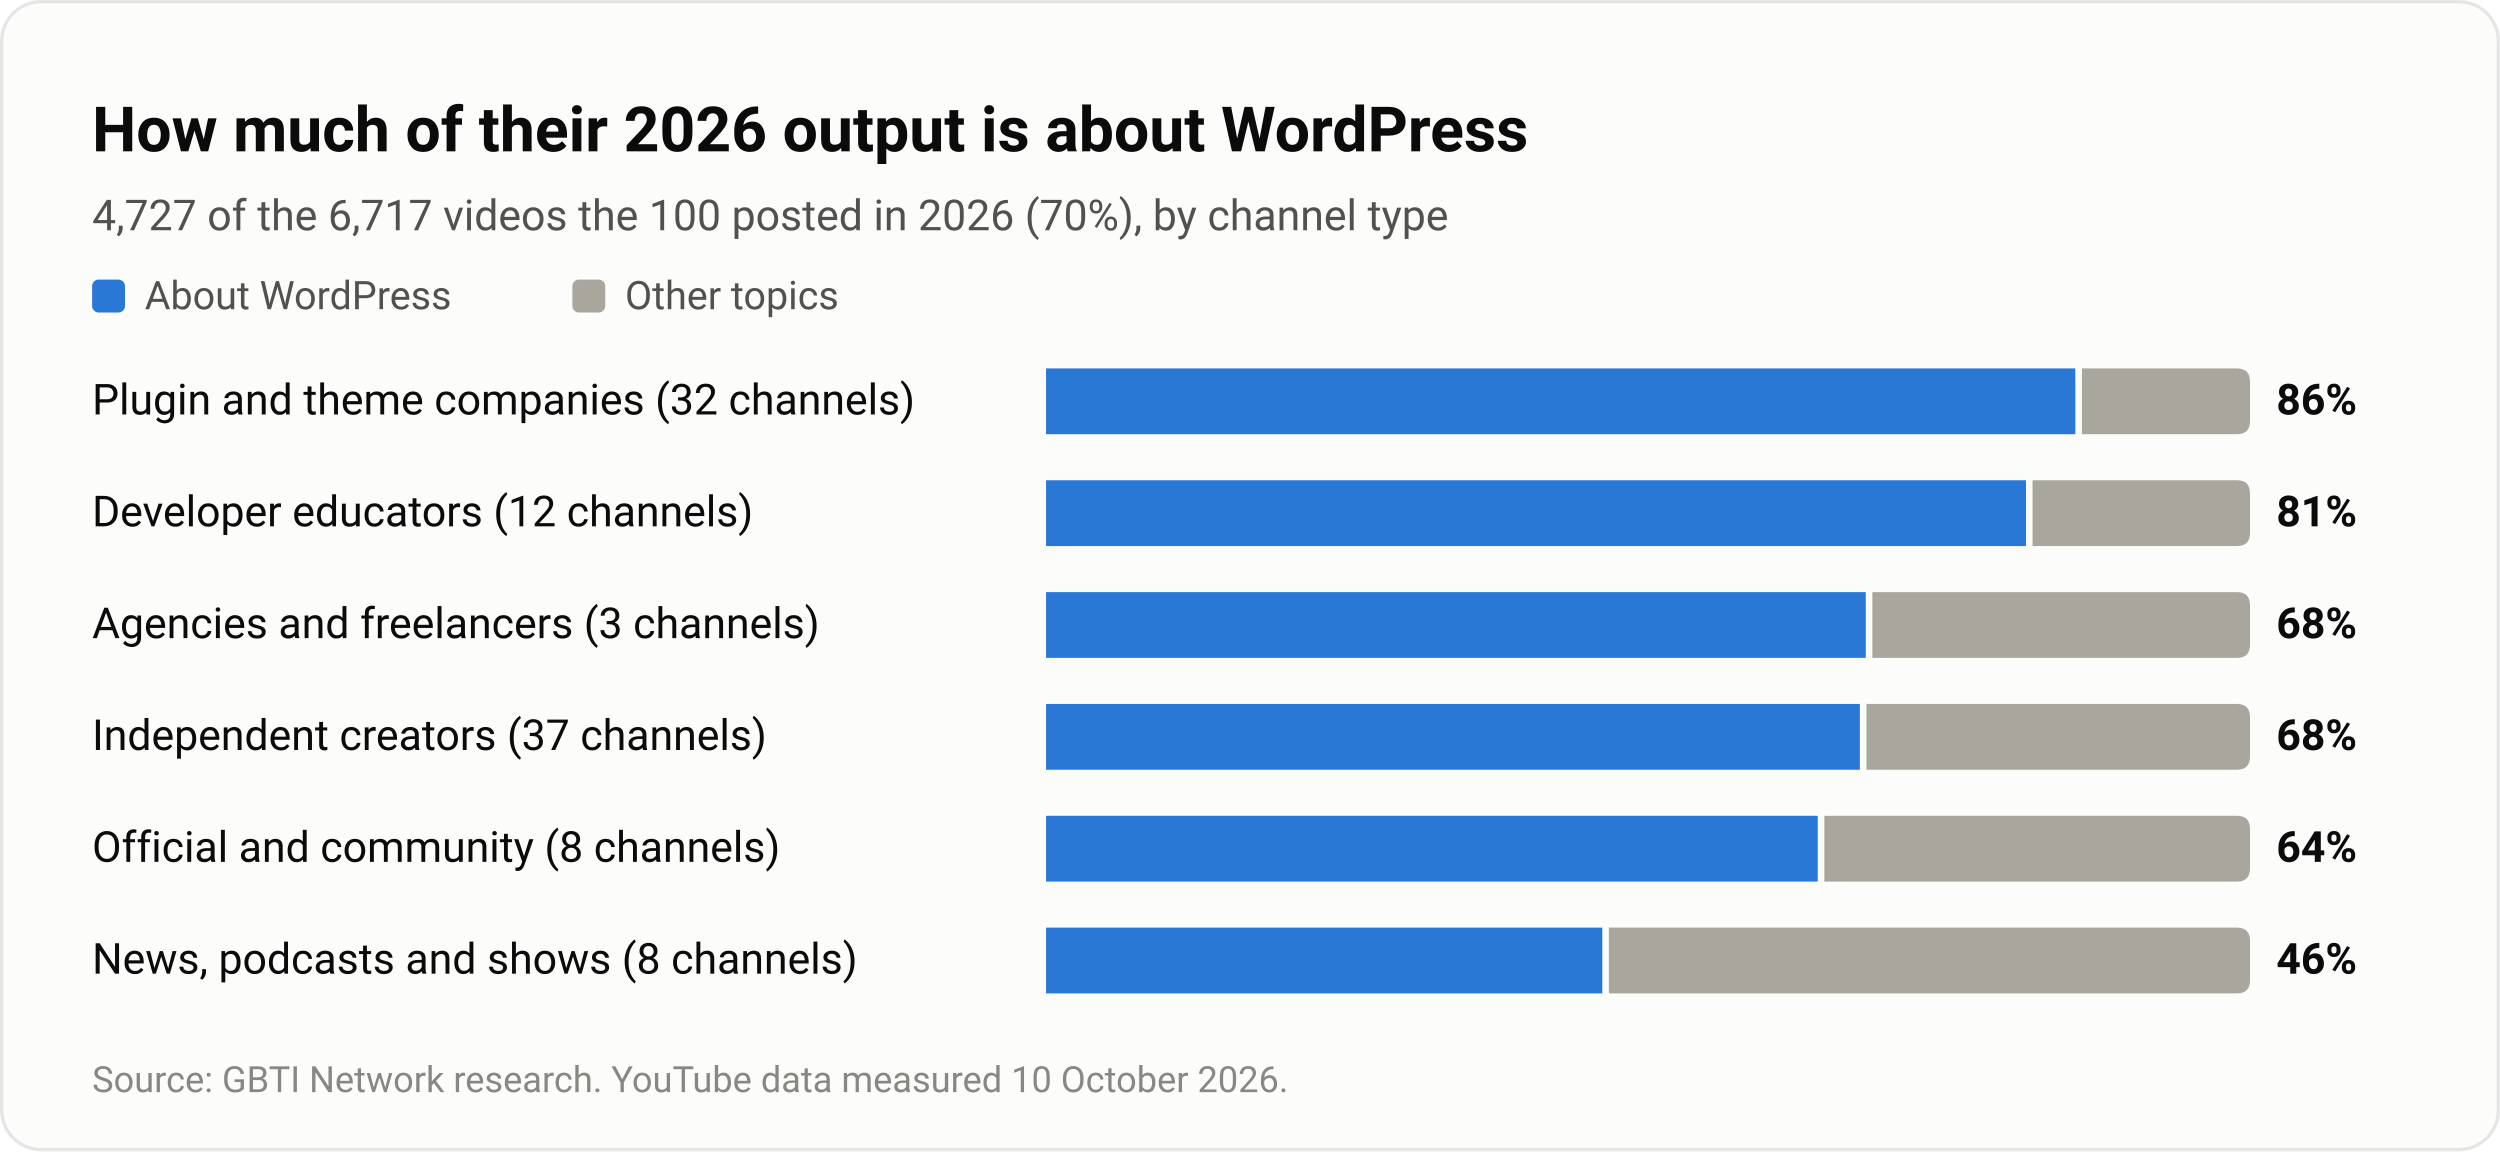
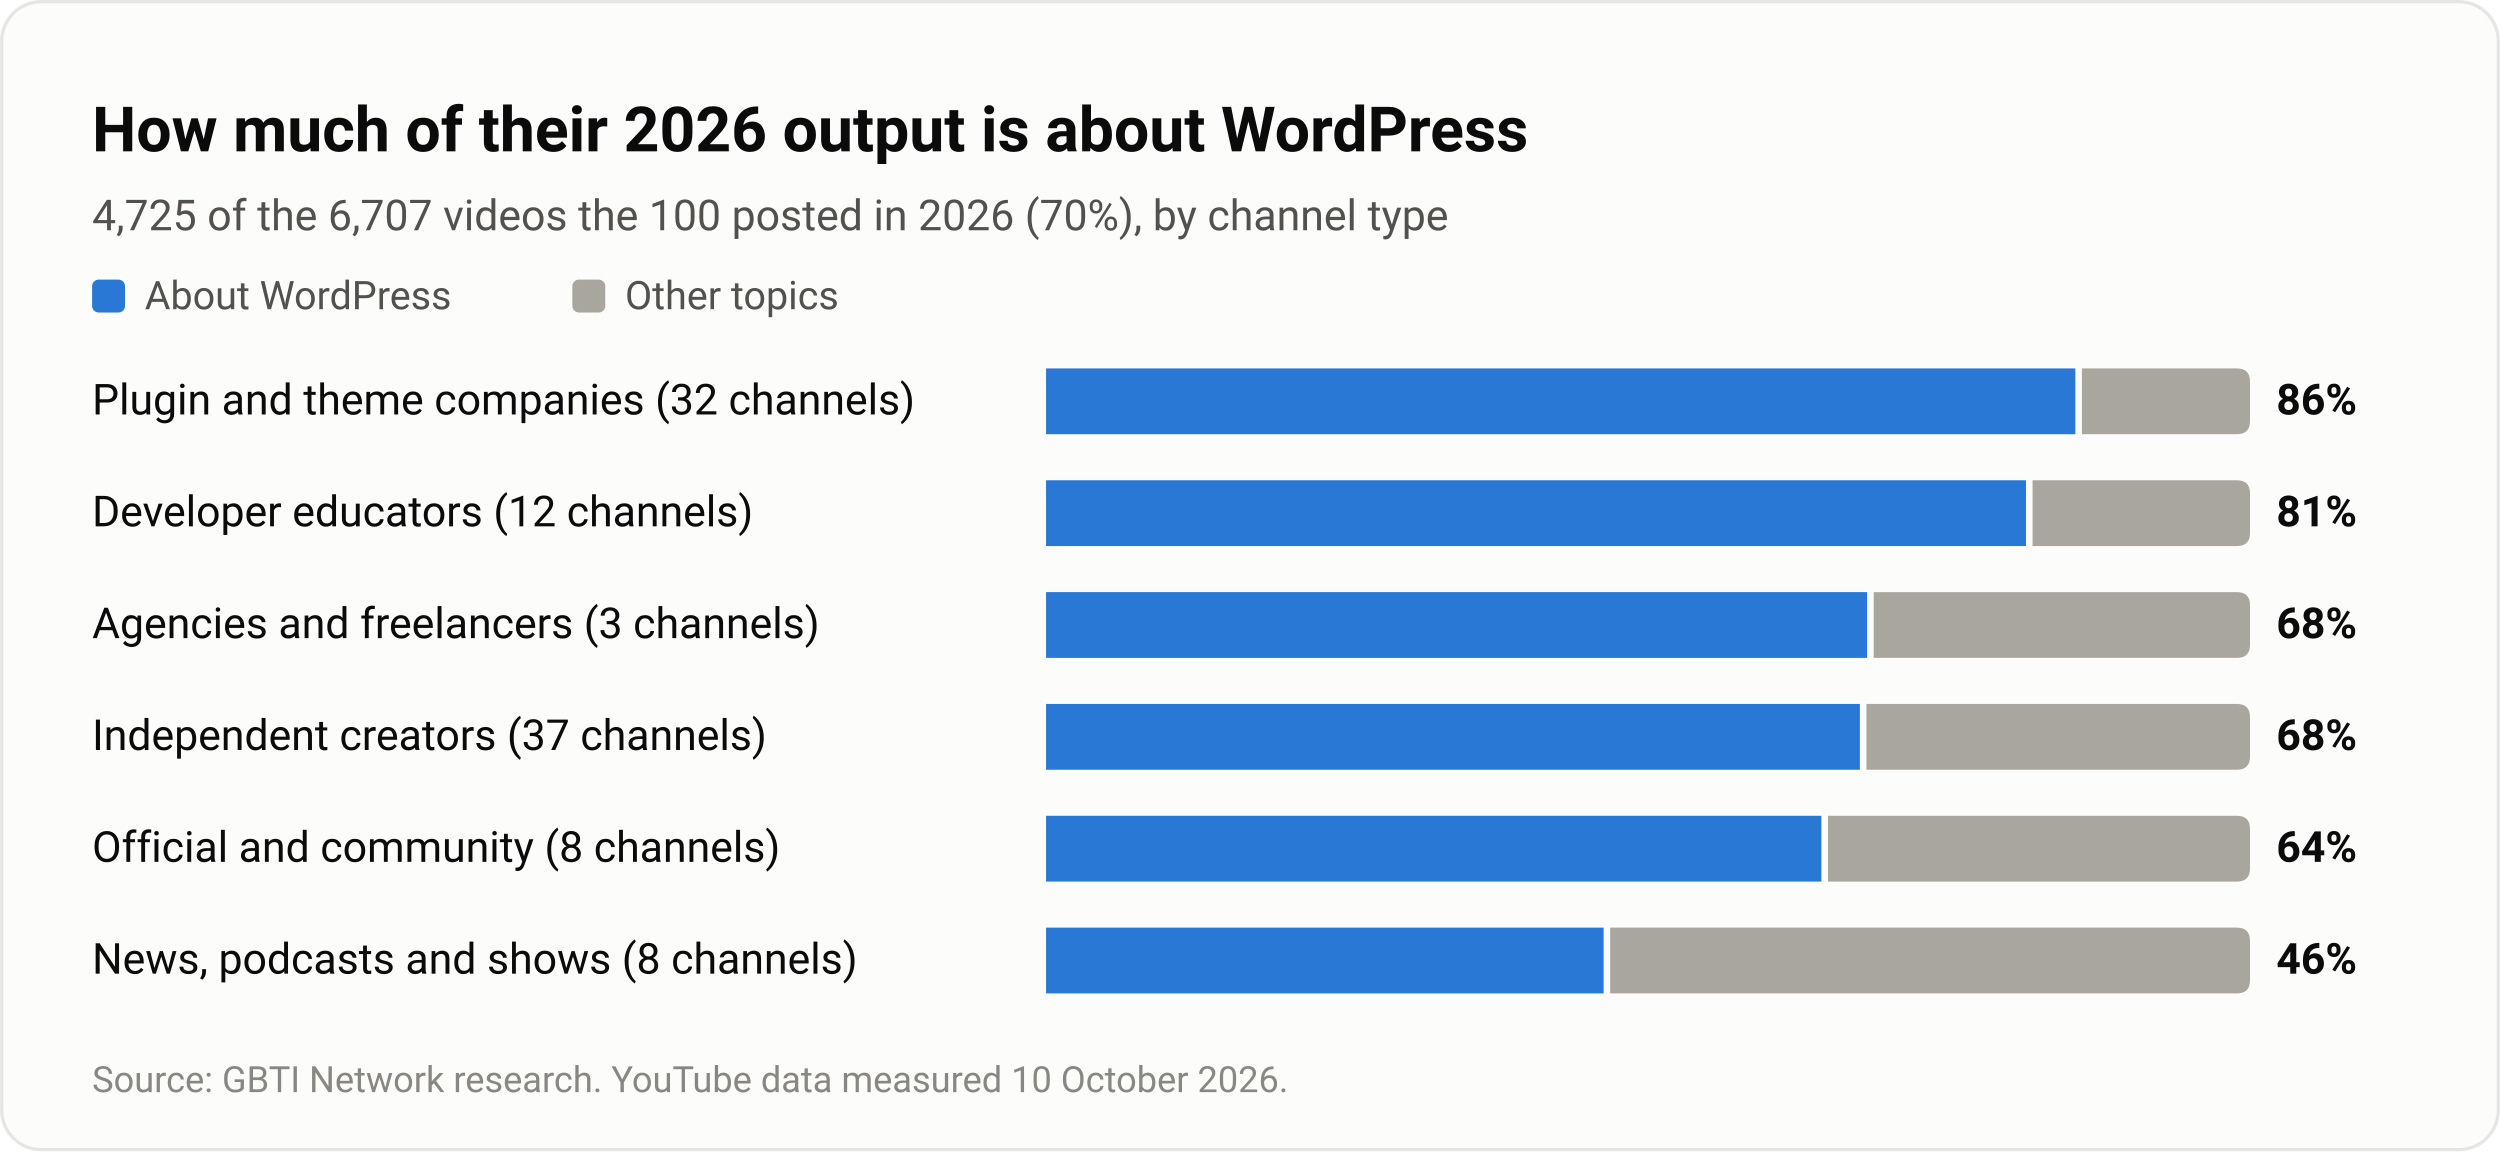
- <svg xmlns="http://www.w3.org/2000/svg" width="760" height="350" viewBox="0 0 760 350" role="img" aria-label="Share of the videos posted in 2026 that are about WordPress, by channel type. All 100 channels: 4,727 of 6,717 videos (70%). Plugin and theme companies 86% of 1,914; Developer educators 81% of 388; Agencies and freelancers 68% of 570; Independent creators 68% of 2,168; Official and community 64% of 817; News, podcasts and shows 46% of 860." font-family="system-ui, -apple-system, 'Segoe UI', Roboto, Helvetica, Arial, sans-serif">
+ <svg xmlns="http://www.w3.org/2000/svg" width="760" height="350" viewBox="0 0 760 350" role="img" aria-label="Share of the videos posted in 2026 that are about WordPress, by channel type. All 100 channels: 4,725 of 6,707 videos (70%). Plugin and theme companies 86% of 1,914; Developer educators 81% of 388; Agencies and freelancers 68% of 569; Independent creators 68% of 2,168; Official and community 64% of 814; News, podcasts and shows 46% of 854." font-family="system-ui, -apple-system, 'Segoe UI', Roboto, Helvetica, Arial, sans-serif">
  <rect x="0.5" y="0.5" width="759" height="349" rx="12" fill="#fcfcfb" stroke="rgba(11,11,11,0.10)" />
  <text x="28.0" y="46.0" font-size="19" font-weight="650" fill="#0b0b0b" text-anchor="start">How much of their 2026 output is about WordPress</text>
-   <text x="28.0" y="70.0" font-size="13" font-weight="400" fill="#52514e" text-anchor="start">4,727 of the 6,717 videos the 100 posted in 2026 (70%), by channel type</text>
+   <text x="28.0" y="70.0" font-size="13" font-weight="400" fill="#52514e" text-anchor="start">4,725 of the 6,707 videos the 100 posted in 2026 (70%), by channel type</text>
  <rect x="28" y="85" width="10" height="10" rx="2" fill="#2a78d6" />
  <text x="44.0" y="94.0" font-size="12" font-weight="400" fill="#52514e" text-anchor="start">About WordPress</text>
  <rect x="174.0" y="85" width="10" height="10" rx="2" fill="#a8a69d" />
  <text x="190.0" y="94.0" font-size="12" font-weight="400" fill="#52514e" text-anchor="start">Other topics</text>
  <text x="28.0" y="126.0" font-size="13" font-weight="400" fill="#0b0b0b" text-anchor="start">Plugin and theme companies (32 channels)</text>
  <path d="M318.0,112.0 H630.9 Q630.9,112.0 630.9,112.0 V132.0 Q630.9,132.0 630.9,132.0 H318.0 Z" fill="#2a78d6" />
  <path d="M632.9,112.0 H680.0 Q684.0,112.0 684.0,116.0 V128.0 Q684.0,132.0 680.0,132.0 H632.9 Z" fill="#a8a69d" />
  <text x="692.0" y="126.0" font-size="13" font-weight="600" fill="#0b0b0b" text-anchor="start">86%</text>
  <text x="28.0" y="160.0" font-size="13" font-weight="400" fill="#0b0b0b" text-anchor="start">Developer educators (12 channels)</text>
  <path d="M318.0,146.0 H615.9 Q615.9,146.0 615.9,146.0 V166.0 Q615.9,166.0 615.9,166.0 H318.0 Z" fill="#2a78d6" />
  <path d="M617.9,146.0 H680.0 Q684.0,146.0 684.0,150.0 V162.0 Q684.0,166.0 680.0,166.0 H617.9 Z" fill="#a8a69d" />
  <text x="692.0" y="160.0" font-size="13" font-weight="600" fill="#0b0b0b" text-anchor="start">81%</text>
  <text x="28.0" y="194.0" font-size="13" font-weight="400" fill="#0b0b0b" text-anchor="start">Agencies and freelancers (3 channels)</text>
-   <path d="M318.0,180.0 H567.2 Q567.2,180.0 567.2,180.0 V200.0 Q567.2,200.0 567.2,200.0 H318.0 Z" fill="#2a78d6" />
-   <path d="M569.2,180.0 H680.0 Q684.0,180.0 684.0,184.0 V196.0 Q684.0,200.0 680.0,200.0 H569.2 Z" fill="#a8a69d" />
+   <path d="M318.0,180.0 H567.6 Q567.6,180.0 567.6,180.0 V200.0 Q567.6,200.0 567.6,200.0 H318.0 Z" fill="#2a78d6" />
+   <path d="M569.6,180.0 H680.0 Q684.0,180.0 684.0,184.0 V196.0 Q684.0,200.0 680.0,200.0 H569.6 Z" fill="#a8a69d" />
  <text x="692.0" y="194.0" font-size="13" font-weight="600" fill="#0b0b0b" text-anchor="start">68%</text>
  <text x="28.0" y="228.0" font-size="13" font-weight="400" fill="#0b0b0b" text-anchor="start">Independent creators (37 channels)</text>
  <path d="M318.0,214.0 H565.4 Q565.4,214.0 565.4,214.0 V234.0 Q565.4,234.0 565.4,234.0 H318.0 Z" fill="#2a78d6" />
  <path d="M567.4,214.0 H680.0 Q684.0,214.0 684.0,218.0 V230.0 Q684.0,234.0 680.0,234.0 H567.4 Z" fill="#a8a69d" />
  <text x="692.0" y="228.0" font-size="13" font-weight="600" fill="#0b0b0b" text-anchor="start">68%</text>
  <text x="28.0" y="262.0" font-size="13" font-weight="400" fill="#0b0b0b" text-anchor="start">Official and community (8 channels)</text>
-   <path d="M318.0,248.0 H552.6 Q552.6,248.0 552.6,248.0 V268.0 Q552.6,268.0 552.6,268.0 H318.0 Z" fill="#2a78d6" />
-   <path d="M554.6,248.0 H680.0 Q684.0,248.0 684.0,252.0 V264.0 Q684.0,268.0 680.0,268.0 H554.6 Z" fill="#a8a69d" />
+   <path d="M318.0,248.0 H553.7 Q553.7,248.0 553.7,248.0 V268.0 Q553.7,268.0 553.7,268.0 H318.0 Z" fill="#2a78d6" />
+   <path d="M555.7,248.0 H680.0 Q684.0,248.0 684.0,252.0 V264.0 Q684.0,268.0 680.0,268.0 H555.7 Z" fill="#a8a69d" />
  <text x="692.0" y="262.0" font-size="13" font-weight="600" fill="#0b0b0b" text-anchor="start">64%</text>
  <text x="28.0" y="296.0" font-size="13" font-weight="400" fill="#0b0b0b" text-anchor="start">News, podcasts and shows (8 channels)</text>
-   <path d="M318.0,282.0 H487.1 Q487.1,282.0 487.1,282.0 V302.0 Q487.1,302.0 487.1,302.0 H318.0 Z" fill="#2a78d6" />
-   <path d="M489.1,282.0 H680.0 Q684.0,282.0 684.0,286.0 V298.0 Q684.0,302.0 680.0,302.0 H489.1 Z" fill="#a8a69d" />
+   <path d="M318.0,282.0 H487.5 Q487.5,282.0 487.5,282.0 V302.0 Q487.5,302.0 487.5,302.0 H318.0 Z" fill="#2a78d6" />
+   <path d="M489.5,282.0 H680.0 Q684.0,282.0 684.0,286.0 V298.0 Q684.0,302.0 680.0,302.0 H489.5 Z" fill="#a8a69d" />
  <text x="692.0" y="296.0" font-size="13" font-weight="600" fill="#0b0b0b" text-anchor="start">46%</text>
  <text x="28.0" y="332.0" font-size="11" font-weight="400" fill="#898781" text-anchor="start">Source: GBTI Network research. YouTube data measured 10 October 2026.</text>
</svg>
